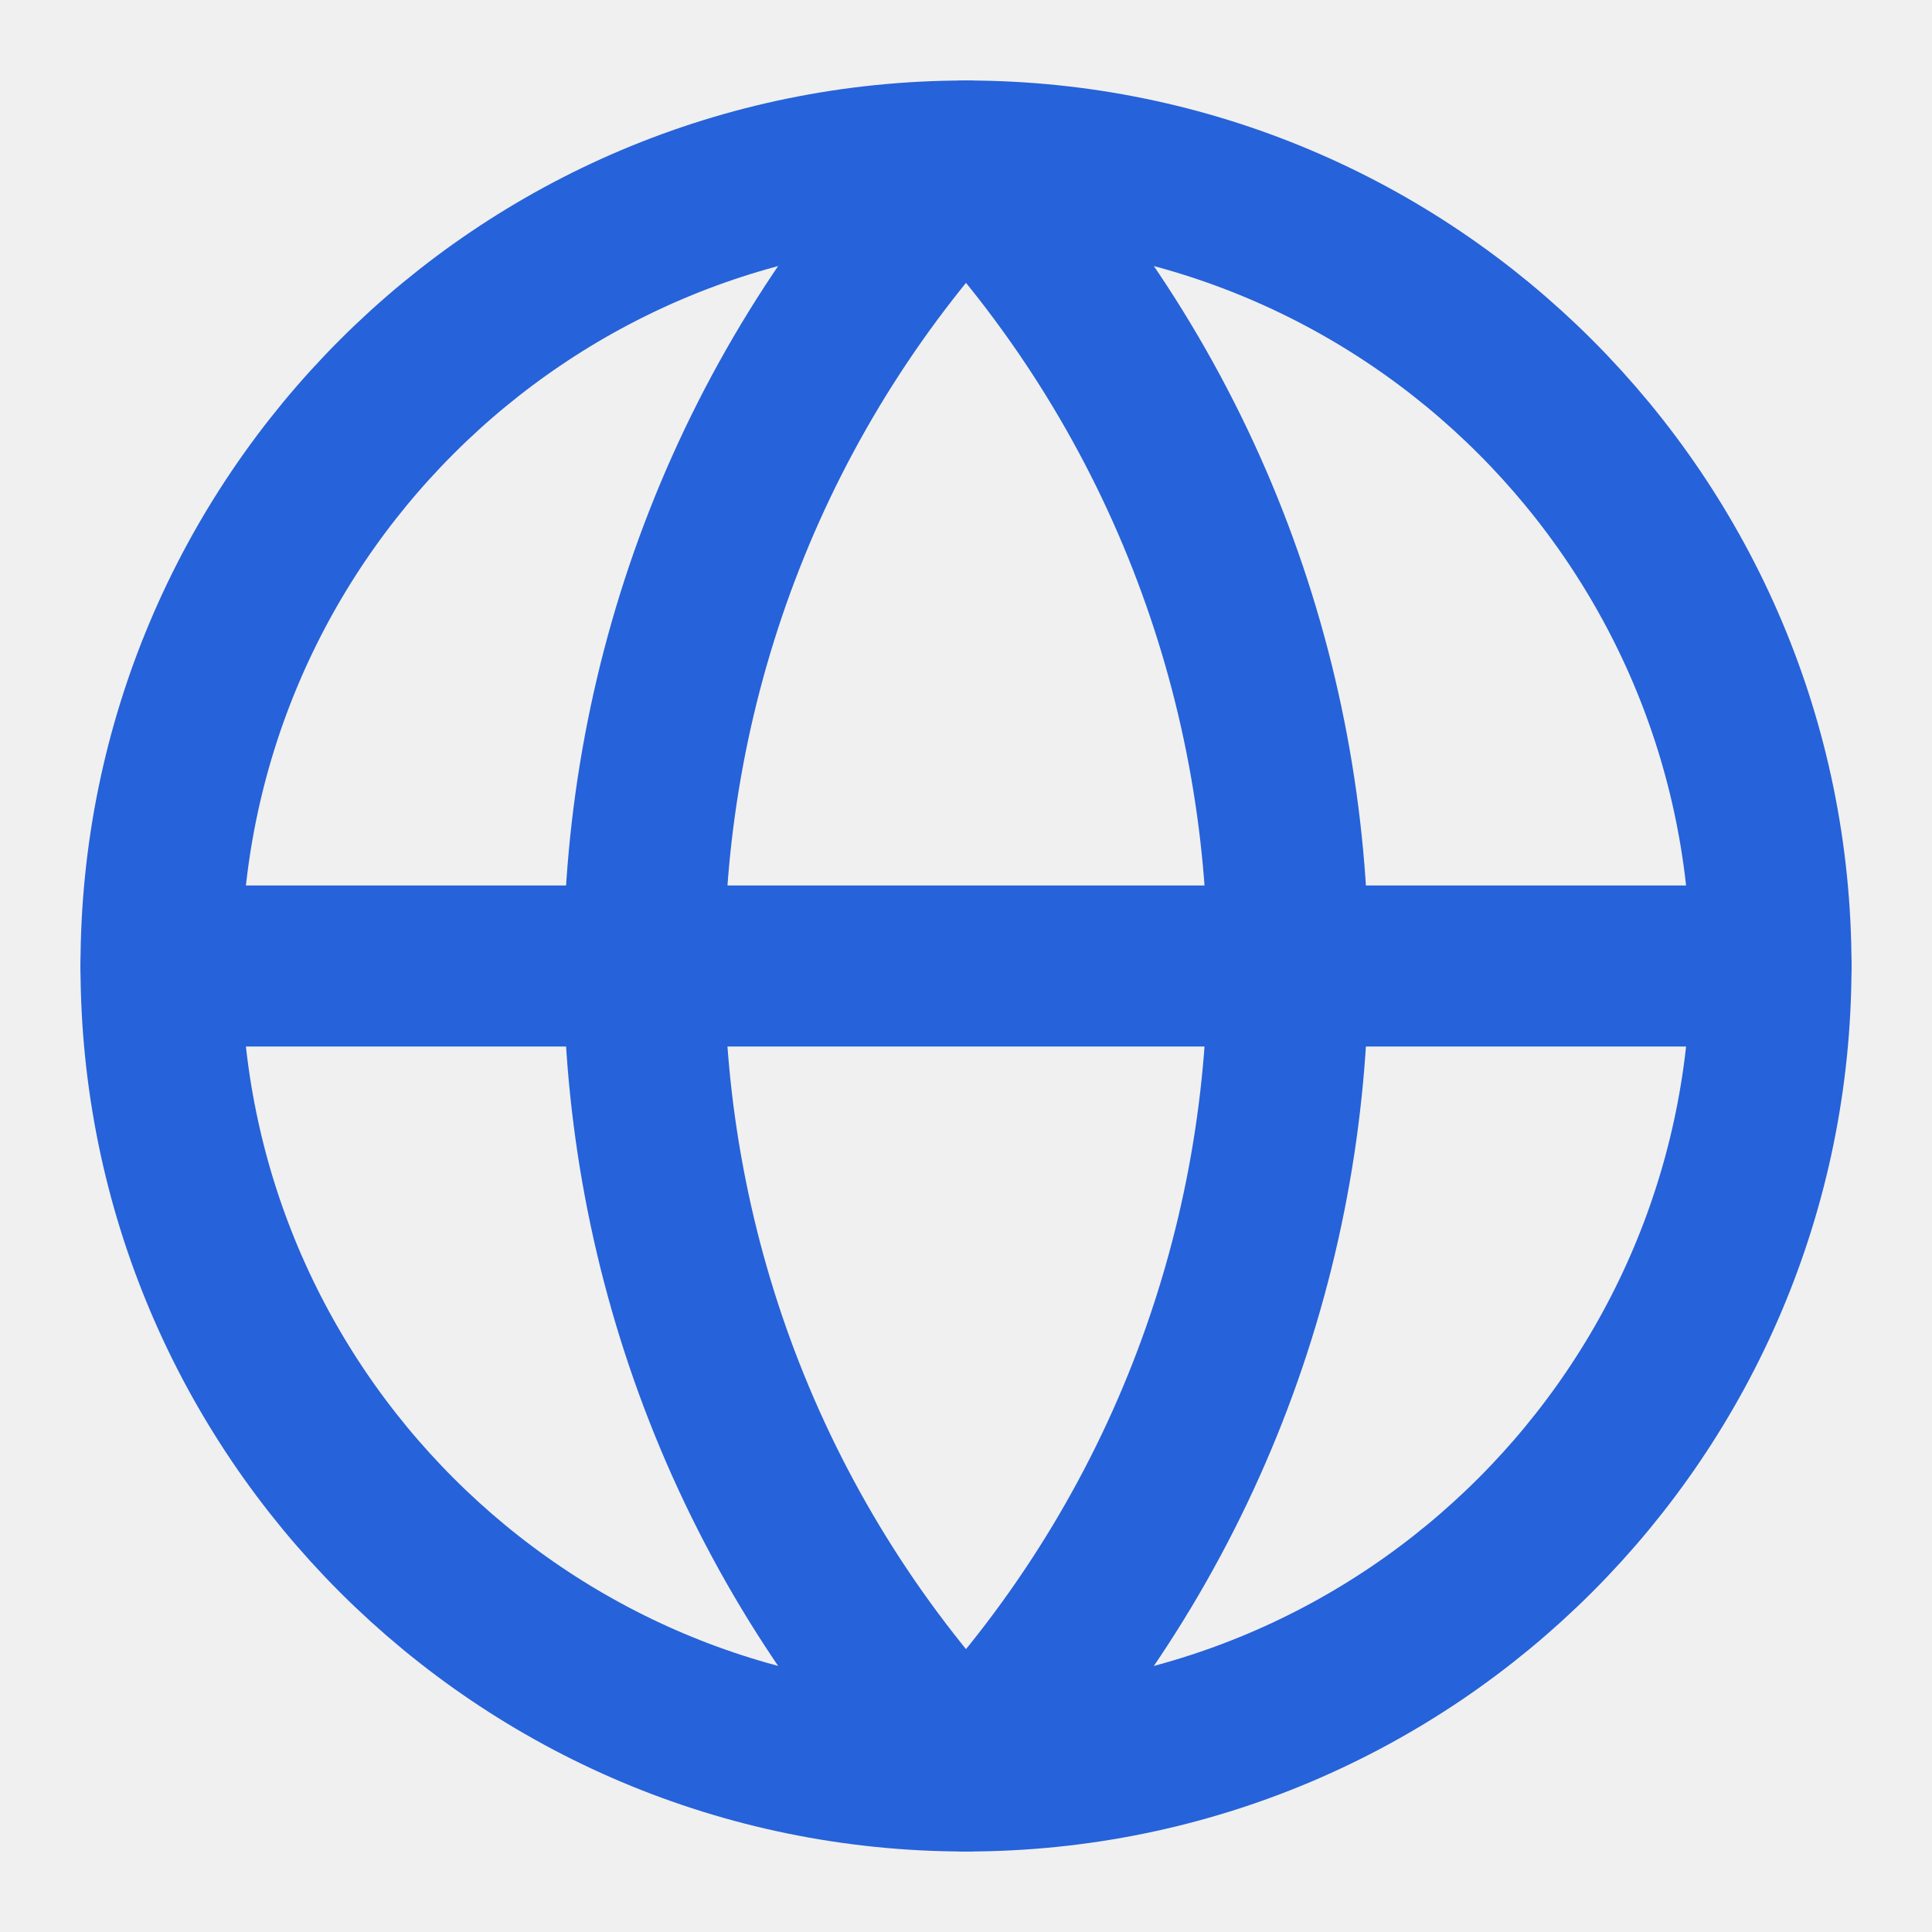
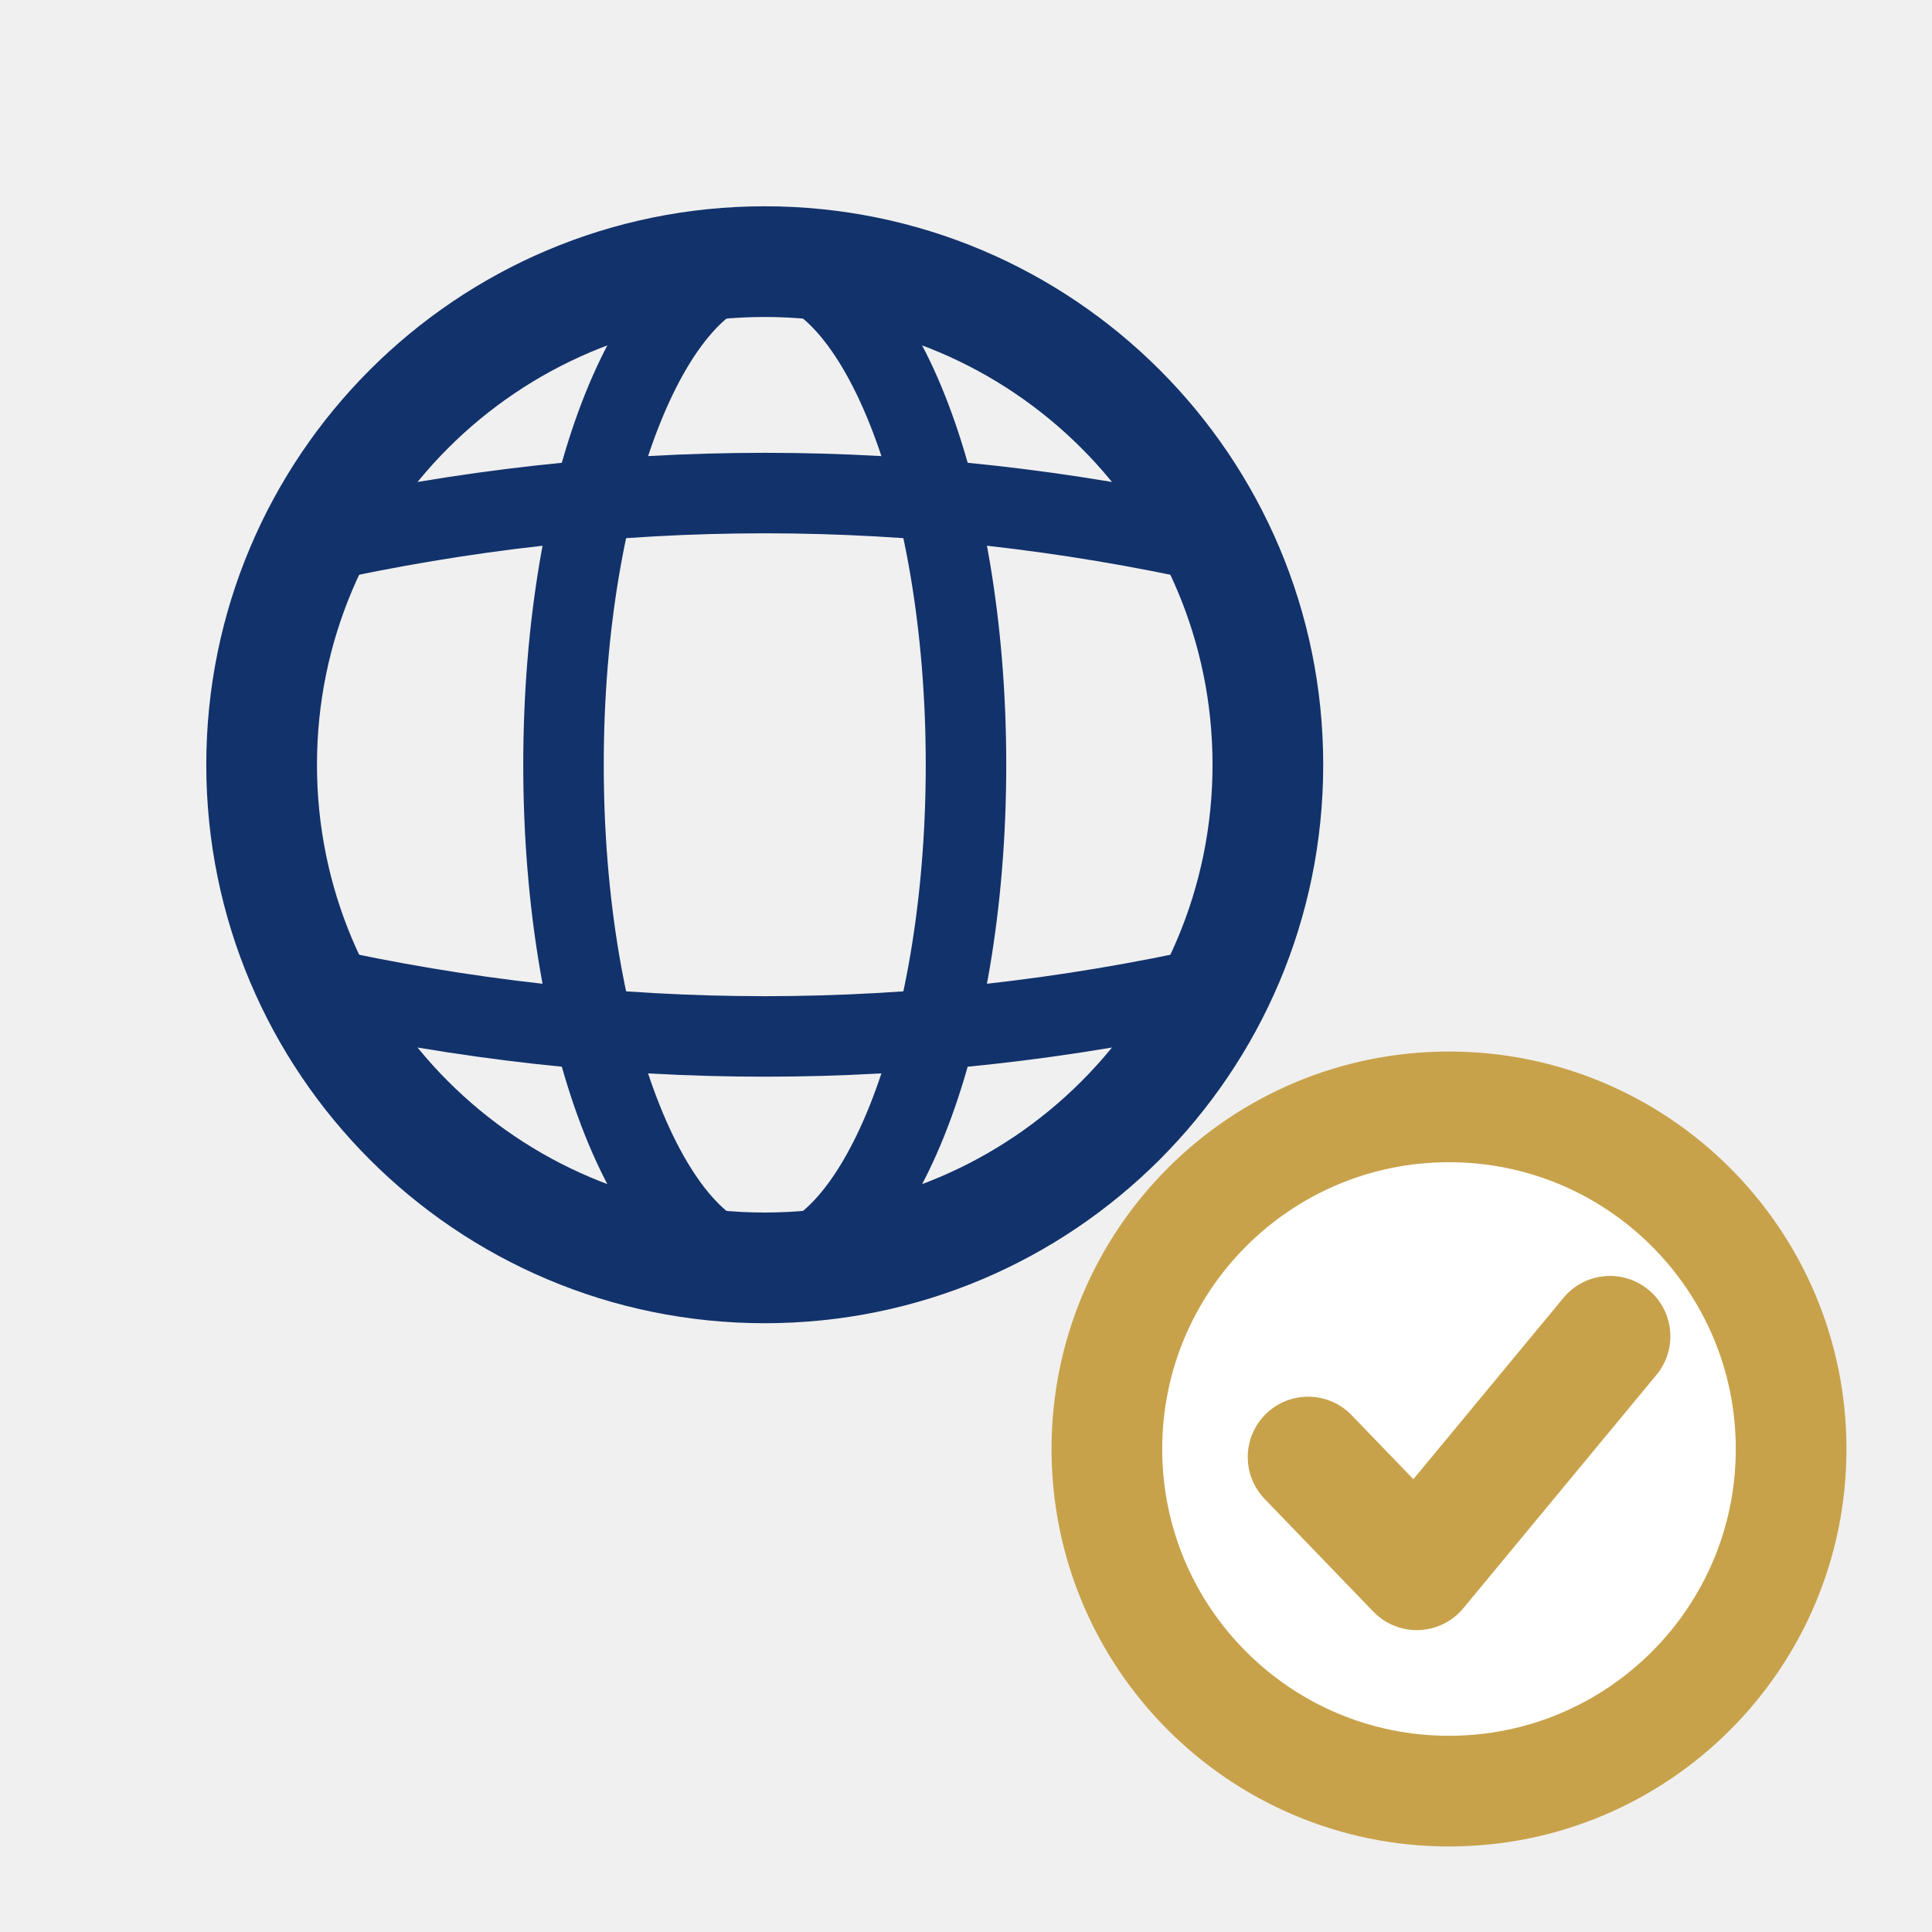
- <svg xmlns="http://www.w3.org/2000/svg" width="24" height="24" viewBox="0 0 24 24" fill="none" stroke="#2662d9" stroke-width="2" stroke-linecap="round" stroke-linejoin="round" class="lucide lucide-globe h-8 w-8 text-primary">
-   <circle cx="12" cy="12" r="10" />
-   <path d="M12 2a14.5 14.5 0 0 0 0 20 14.5 14.5 0 0 0 0-20" />
-   <path d="M2 12h20" />
+ <svg xmlns="http://www.w3.org/2000/svg" viewBox="0 0 48 48" fill="none">
+   <circle cx="19" cy="19" r="12.5" stroke="#12326b" stroke-width="2.75" />
+   <ellipse cx="19" cy="19" rx="5" ry="12.5" stroke="#12326b" stroke-width="2" />
+   <path d="M7.78 13.5 Q19 11 30.22 13.5" stroke="#12326b" stroke-width="2" stroke-linecap="round" />
+   <path d="M7.78 24.5 Q19 27 30.22 24.5" stroke="#12326b" stroke-width="2" stroke-linecap="round" />
+   <circle cx="36" cy="36" r="8.5" fill="#fff" stroke="#c8a24b" stroke-width="2.75" />
+   <path d="M32.5 36.2 L35.2 39 L40 33.2" stroke="#c8a24b" stroke-width="3" stroke-linecap="round" stroke-linejoin="round" />
</svg>
